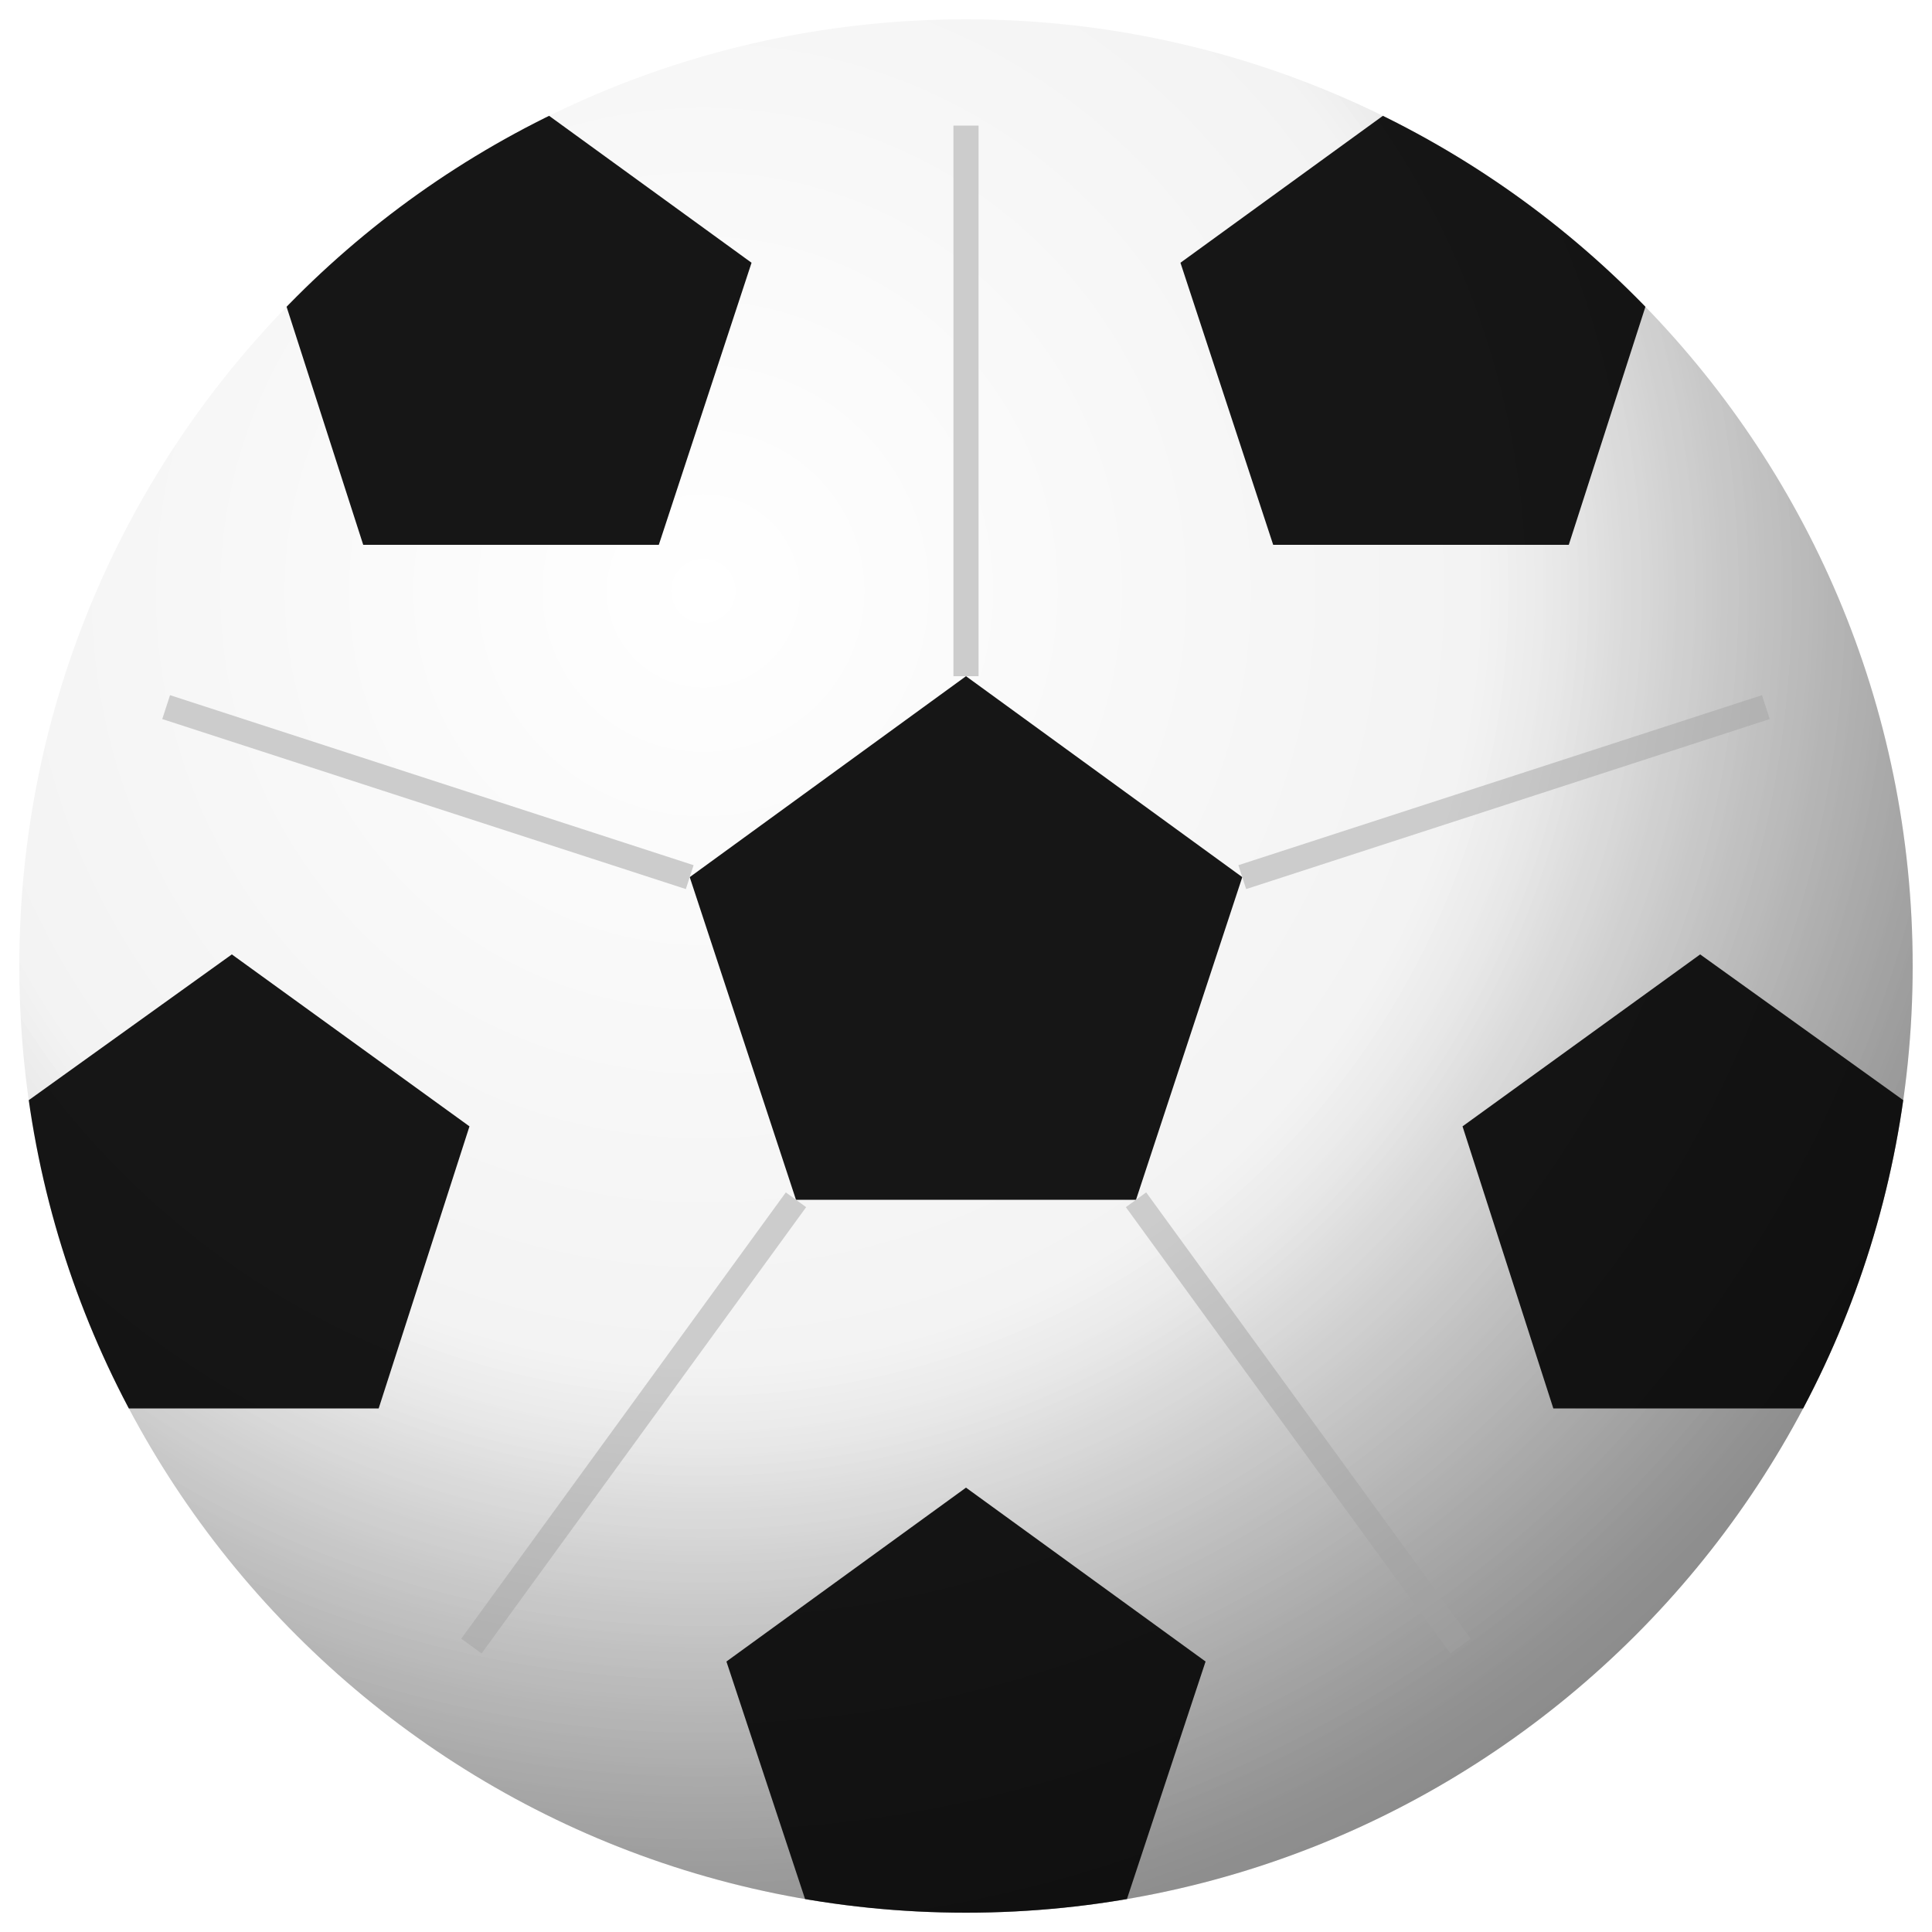
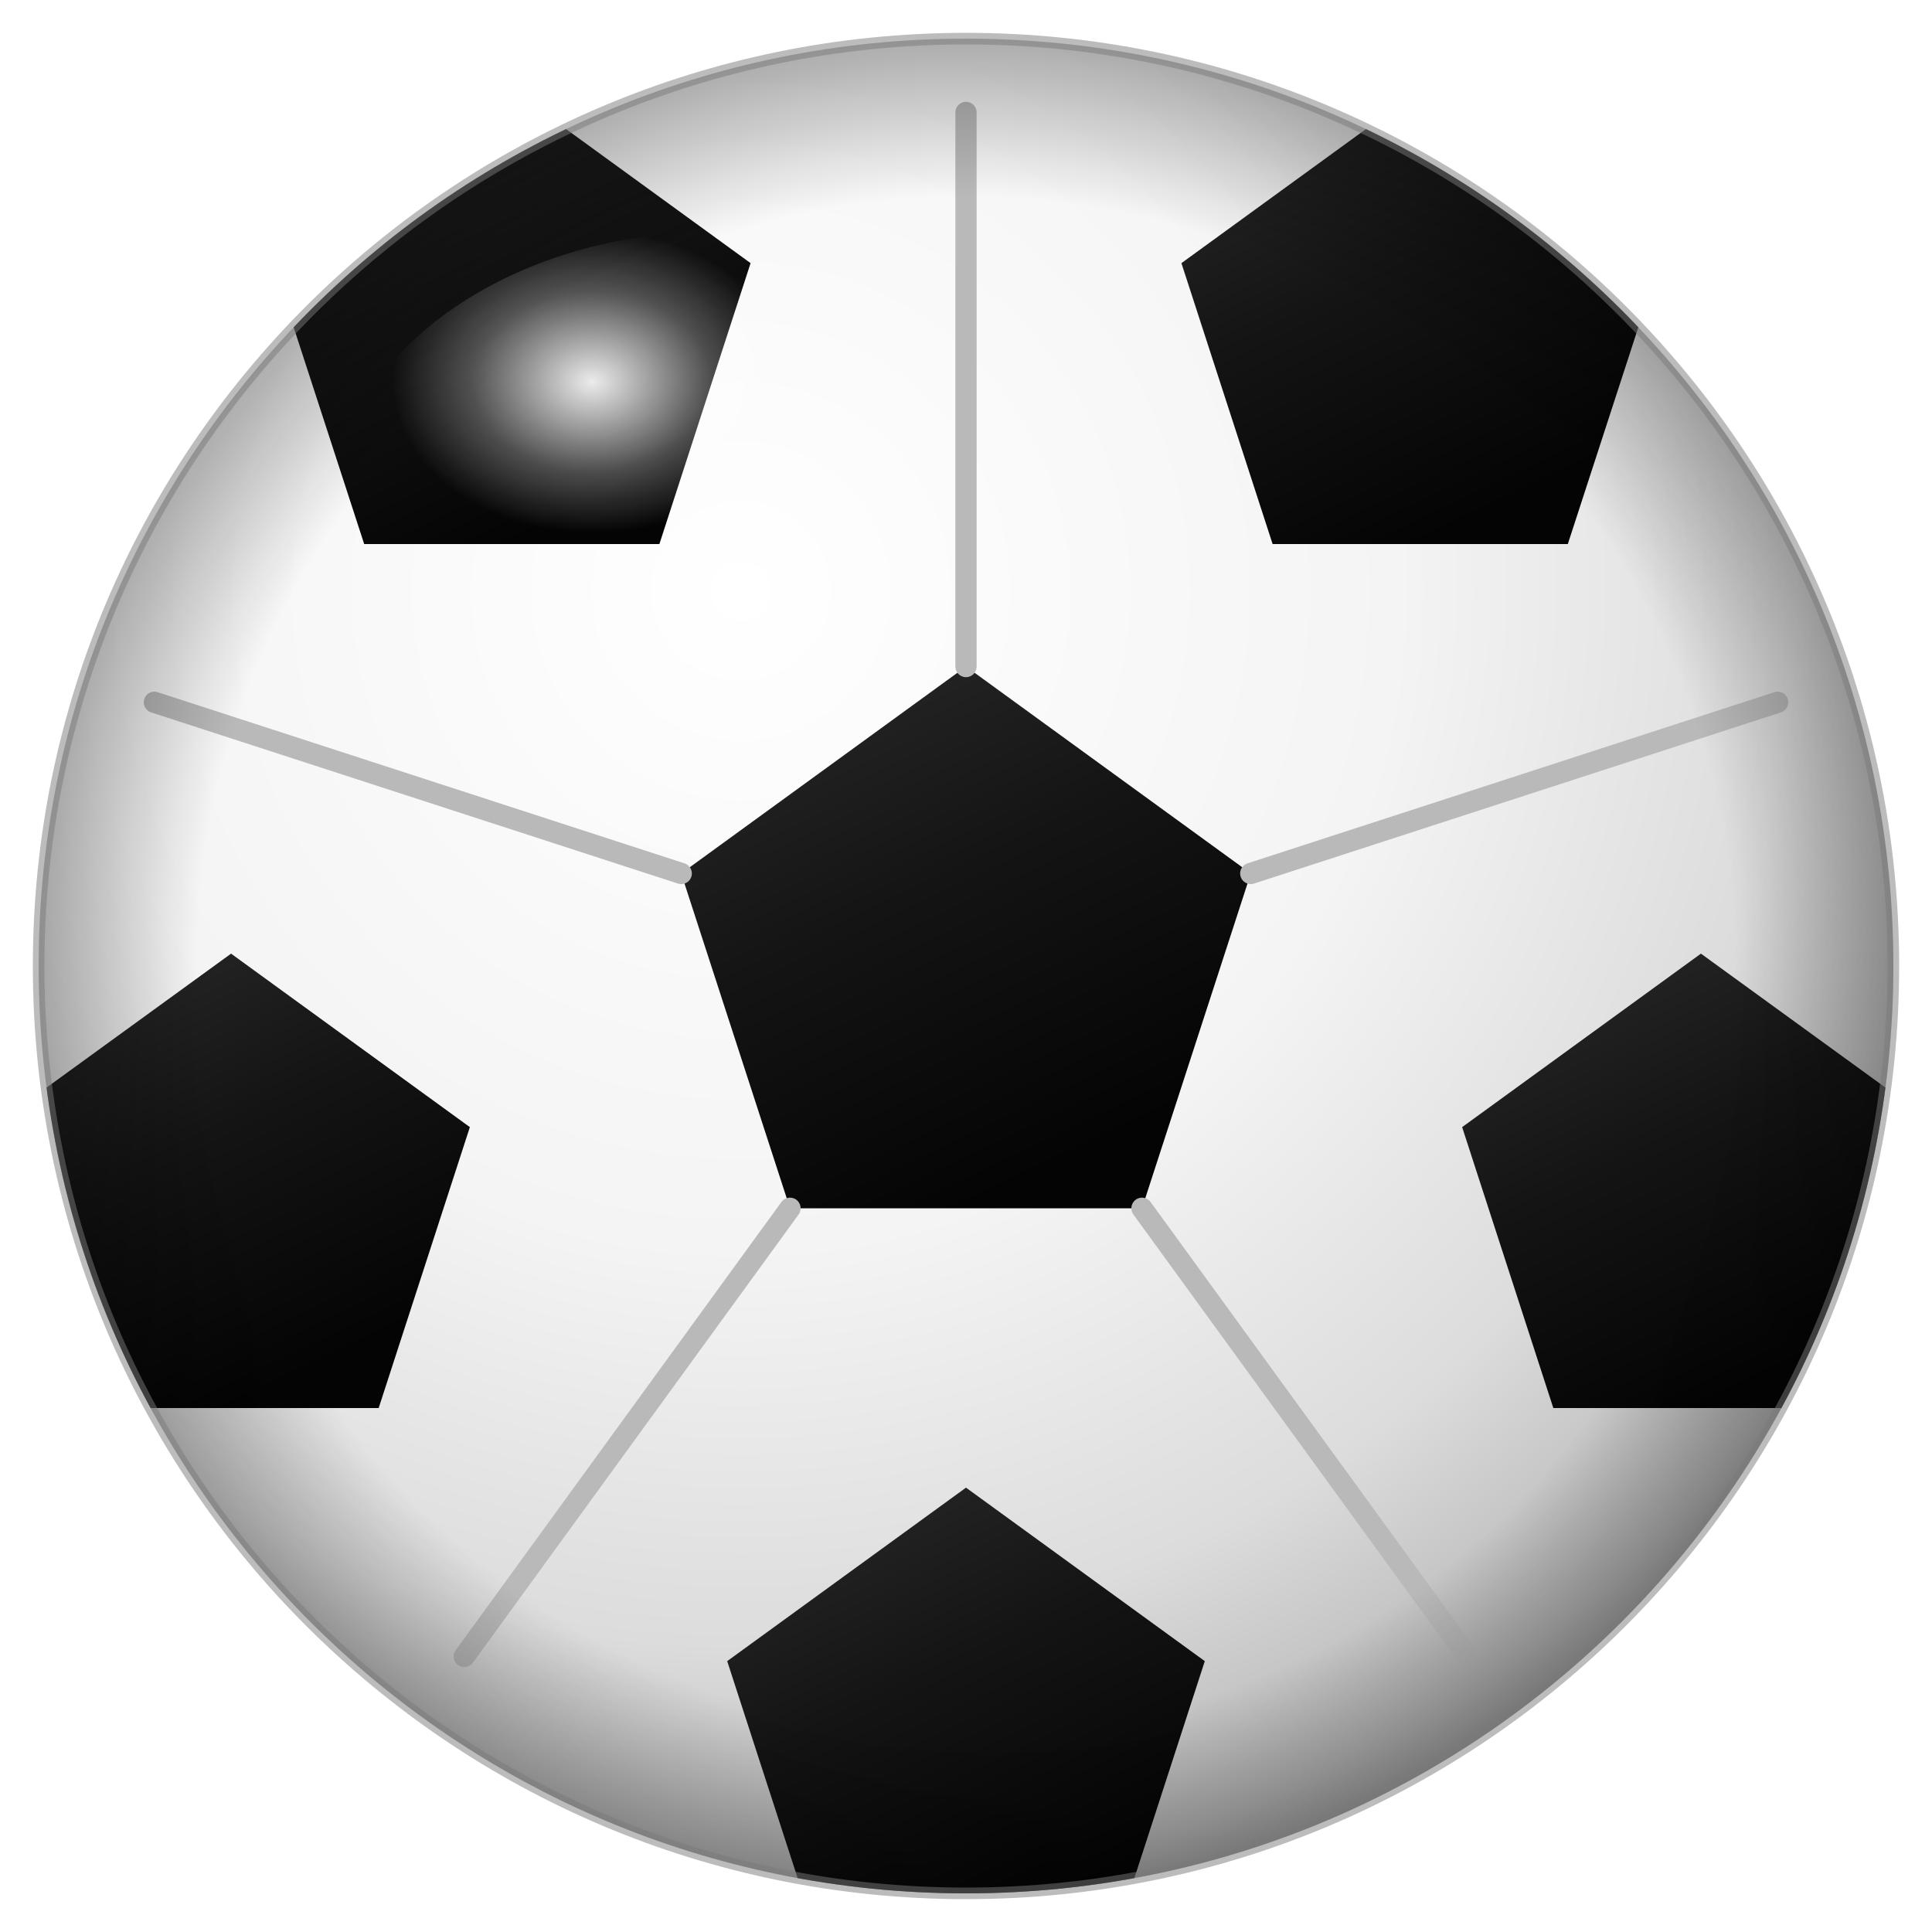
<svg xmlns="http://www.w3.org/2000/svg" viewBox="0 0 100 100">
  <defs>
-     <radialGradient id="g" cx="36%" cy="30%" r="72%">
+     <radialGradient id="body" cx="38%" cy="30%" r="78%">
      <stop offset="0" stop-color="#ffffff" />
-       <stop offset=".62" stop-color="#f2f2f2" />
-       <stop offset="1" stop-color="#c2c2c2" />
+       <stop offset="0.45" stop-color="#f4f4f4" />
+       <stop offset="0.72" stop-color="#dcdcdc" />
+       <stop offset="0.9" stop-color="#b6b6b6" />
+       <stop offset="1" stop-color="#8f8f8f" />
    </radialGradient>
-     <radialGradient id="sh" cx="36%" cy="30%" r="75%">
-       <stop offset=".55" stop-color="#000" stop-opacity="0" />
-       <stop offset="1" stop-color="#000" stop-opacity=".28" />
+     <radialGradient id="ao" cx="50%" cy="50%" r="50%">
+       <stop offset="0.82" stop-color="#000" stop-opacity="0" />
+       <stop offset="1" stop-color="#000" stop-opacity="0.32" />
    </radialGradient>
+     <radialGradient id="gloss" cx="34%" cy="26%" r="26%">
+       <stop offset="0" stop-color="#ffffff" stop-opacity="0.92" />
+       <stop offset="0.6" stop-color="#ffffff" stop-opacity="0.28" />
+       <stop offset="1" stop-color="#ffffff" stop-opacity="0" />
+     </radialGradient>
+     <linearGradient id="blk" x1="0" y1="0" x2="0.5" y2="1">
+       <stop offset="0" stop-color="#2b2b2b" />
+       <stop offset="0.5" stop-color="#141414" />
+       <stop offset="1" stop-color="#040404" />
+     </linearGradient>
    <clipPath id="c">
-       <circle cx="50" cy="50" r="49" />
+       <circle cx="50" cy="50" r="48" />
    </clipPath>
  </defs>
-   <circle cx="50" cy="50" r="49" fill="url(#g)" />
-   <g clip-path="url(#c)" fill="#161616">
-     <polygon points="50.0,35.0 64.3,45.4 58.8,62.1 41.2,62.1 35.7,45.4" />
-     <polygon points="65.9,28.2 61.1,13.6 73.5,4.6 85.9,13.6 81.2,28.2" />
-     <polygon points="75.7,58.3 88.0,49.4 100.4,58.3 95.7,72.9 80.4,72.9" />
-     <polygon points="50.0,77.0 62.4,86.0 57.6,100.5 42.4,100.5 37.6,86.0" />
-     <polygon points="24.3,58.3 19.6,72.9 4.3,72.9 -0.4,58.3 12.0,49.4" />
-     <polygon points="34.1,28.2 18.8,28.2 14.1,13.6 26.5,4.6 38.9,13.6" />
+   <circle cx="50" cy="50" r="48" fill="url(#body)" />
+   <g clip-path="url(#c)" fill="url(#blk)">
+     <polygon points="50.00,34.50 64.74,45.21 59.11,62.54 40.89,62.54 35.26,45.21" />
+     <polygon points="65.87,28.16 61.15,13.62 73.51,4.64 85.88,13.62 81.15,28.16" />
+     <polygon points="75.68,58.34 88.04,49.36 100.41,58.34 95.68,72.88 80.40,72.88" />
+     <polygon points="50.00,77.00 62.36,85.98 57.64,100.52 42.36,100.52 37.64,85.98" />
+     <polygon points="24.32,58.34 19.60,72.88 4.32,72.88 -0.41,58.34 11.96,49.36" />
+     <polygon points="34.13,28.16 18.85,28.16 14.12,13.62 26.49,4.64 38.85,13.62" />
  </g>
-   <g clip-path="url(#c)" stroke="#cccccc" stroke-width="1.3" fill="none">
-     <line x1="50.0" y1="35.0" x2="50.0" y2="6.5" />
-     <line x1="64.3" y1="45.4" x2="91.4" y2="36.6" />
-     <line x1="58.8" y1="62.1" x2="75.6" y2="85.2" />
-     <line x1="41.2" y1="62.1" x2="24.4" y2="85.2" />
-     <line x1="35.7" y1="45.4" x2="8.6" y2="36.6" />
+   <g clip-path="url(#c)" stroke="#b9b9b9" stroke-width="1.1" fill="none" stroke-linecap="round">
+     <line x1="50.00" y1="34.50" x2="50.00" y2="5.82" />
+     <line x1="64.74" y1="45.21" x2="92.01" y2="36.35" />
+     <line x1="59.11" y1="62.54" x2="75.97" y2="85.74" />
+     <line x1="40.89" y1="62.54" x2="24.03" y2="85.74" />
+     <line x1="35.26" y1="45.21" x2="7.99" y2="36.35" />
  </g>
-   <circle cx="50" cy="50" r="49" fill="url(#sh)" />
+   <circle cx="50" cy="50" r="48" fill="url(#ao)" />
+   <ellipse cx="37" cy="27" rx="20" ry="15" fill="url(#gloss)" />
+   <circle cx="50" cy="50" r="48" fill="none" stroke="#7a7a7a" stroke-width="0.6" stroke-opacity="0.5" />
</svg>
